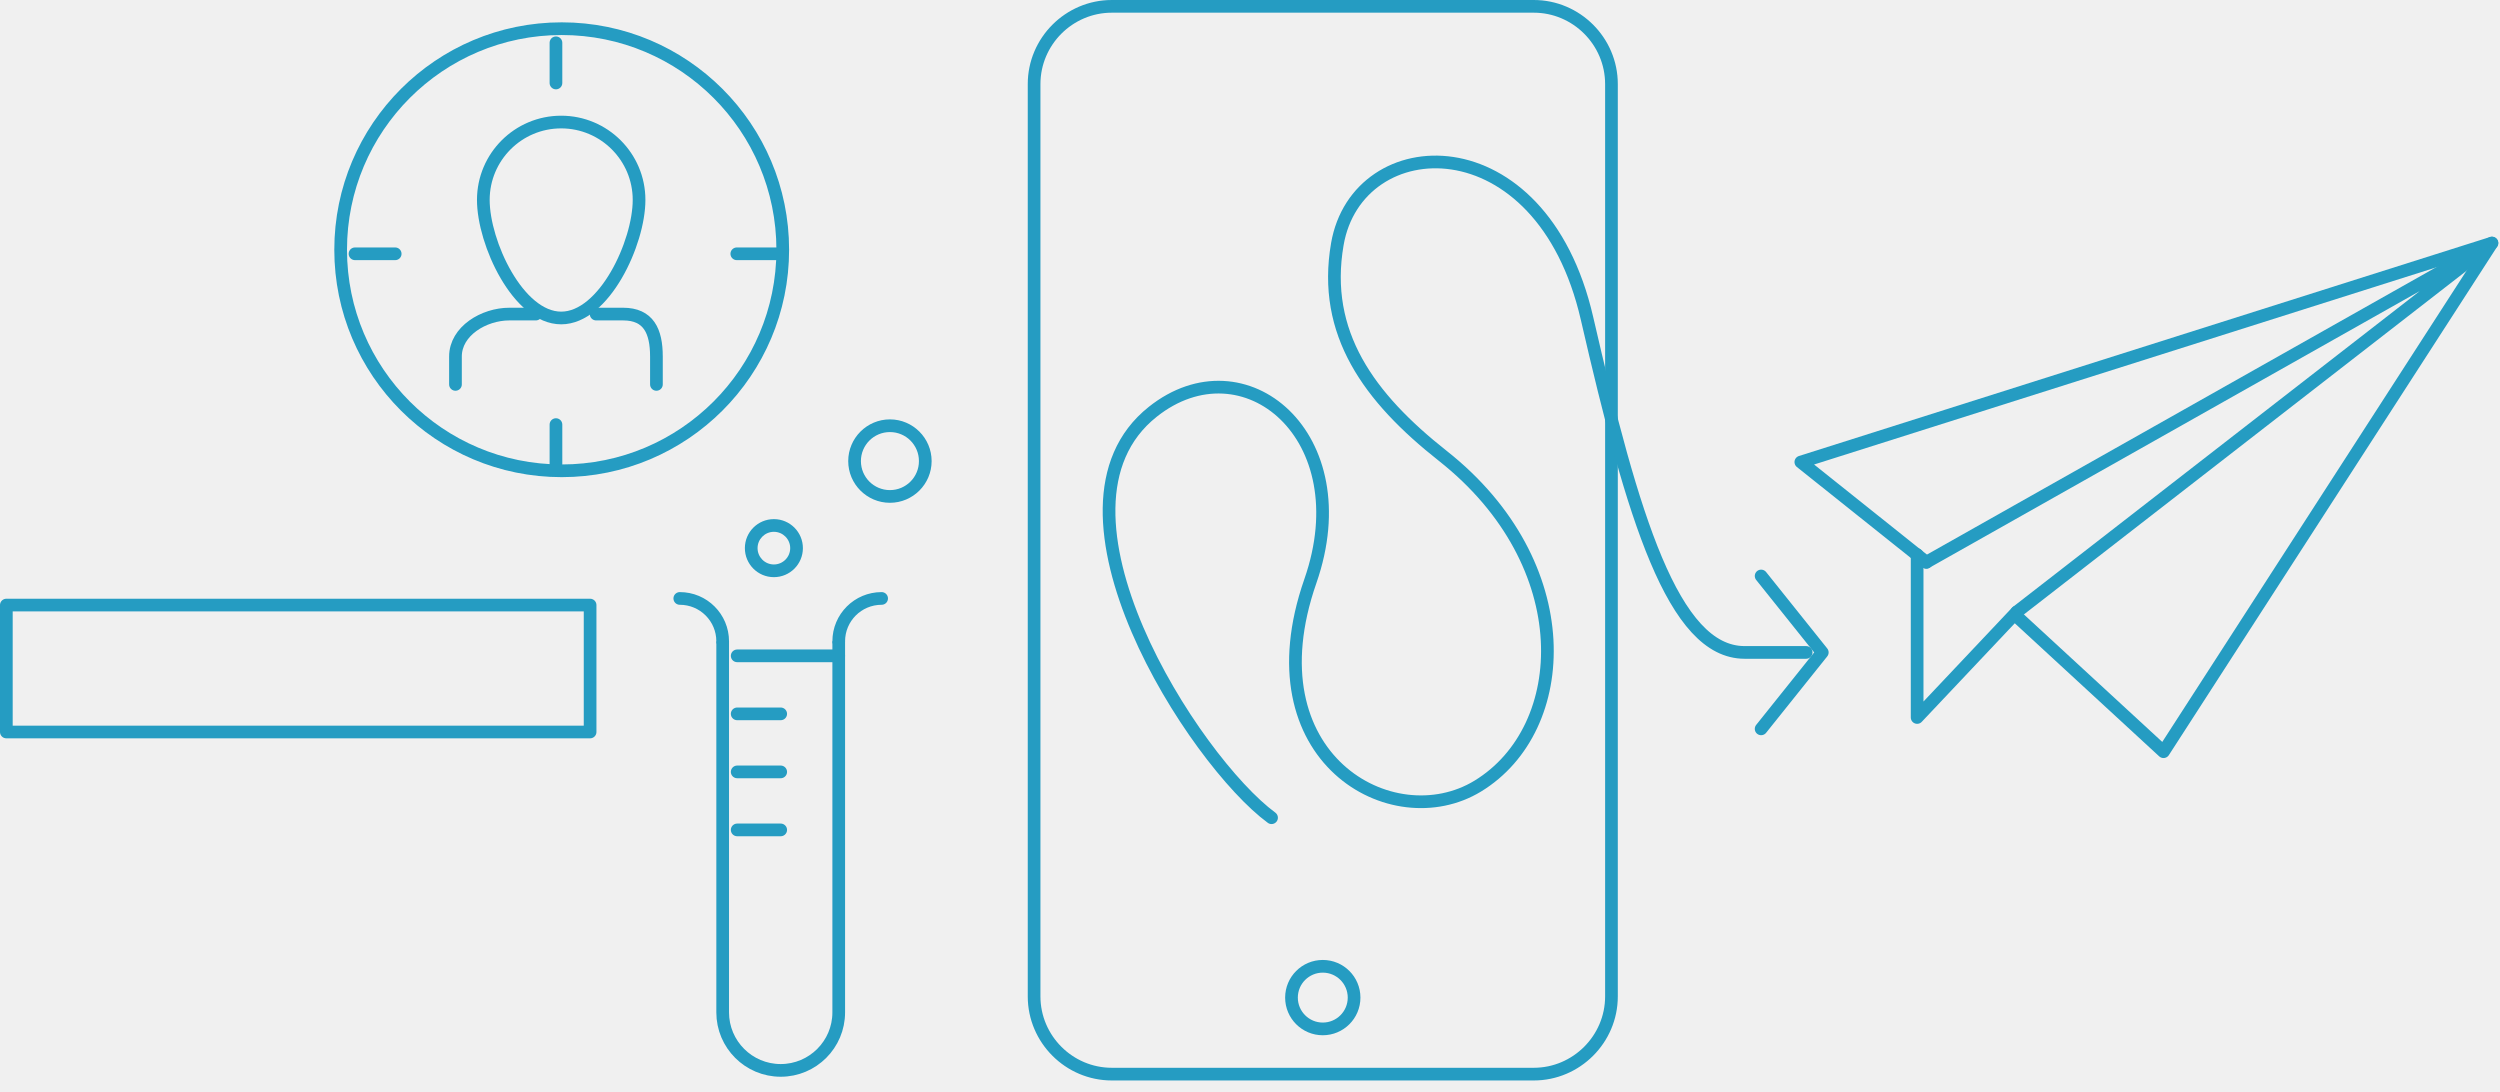
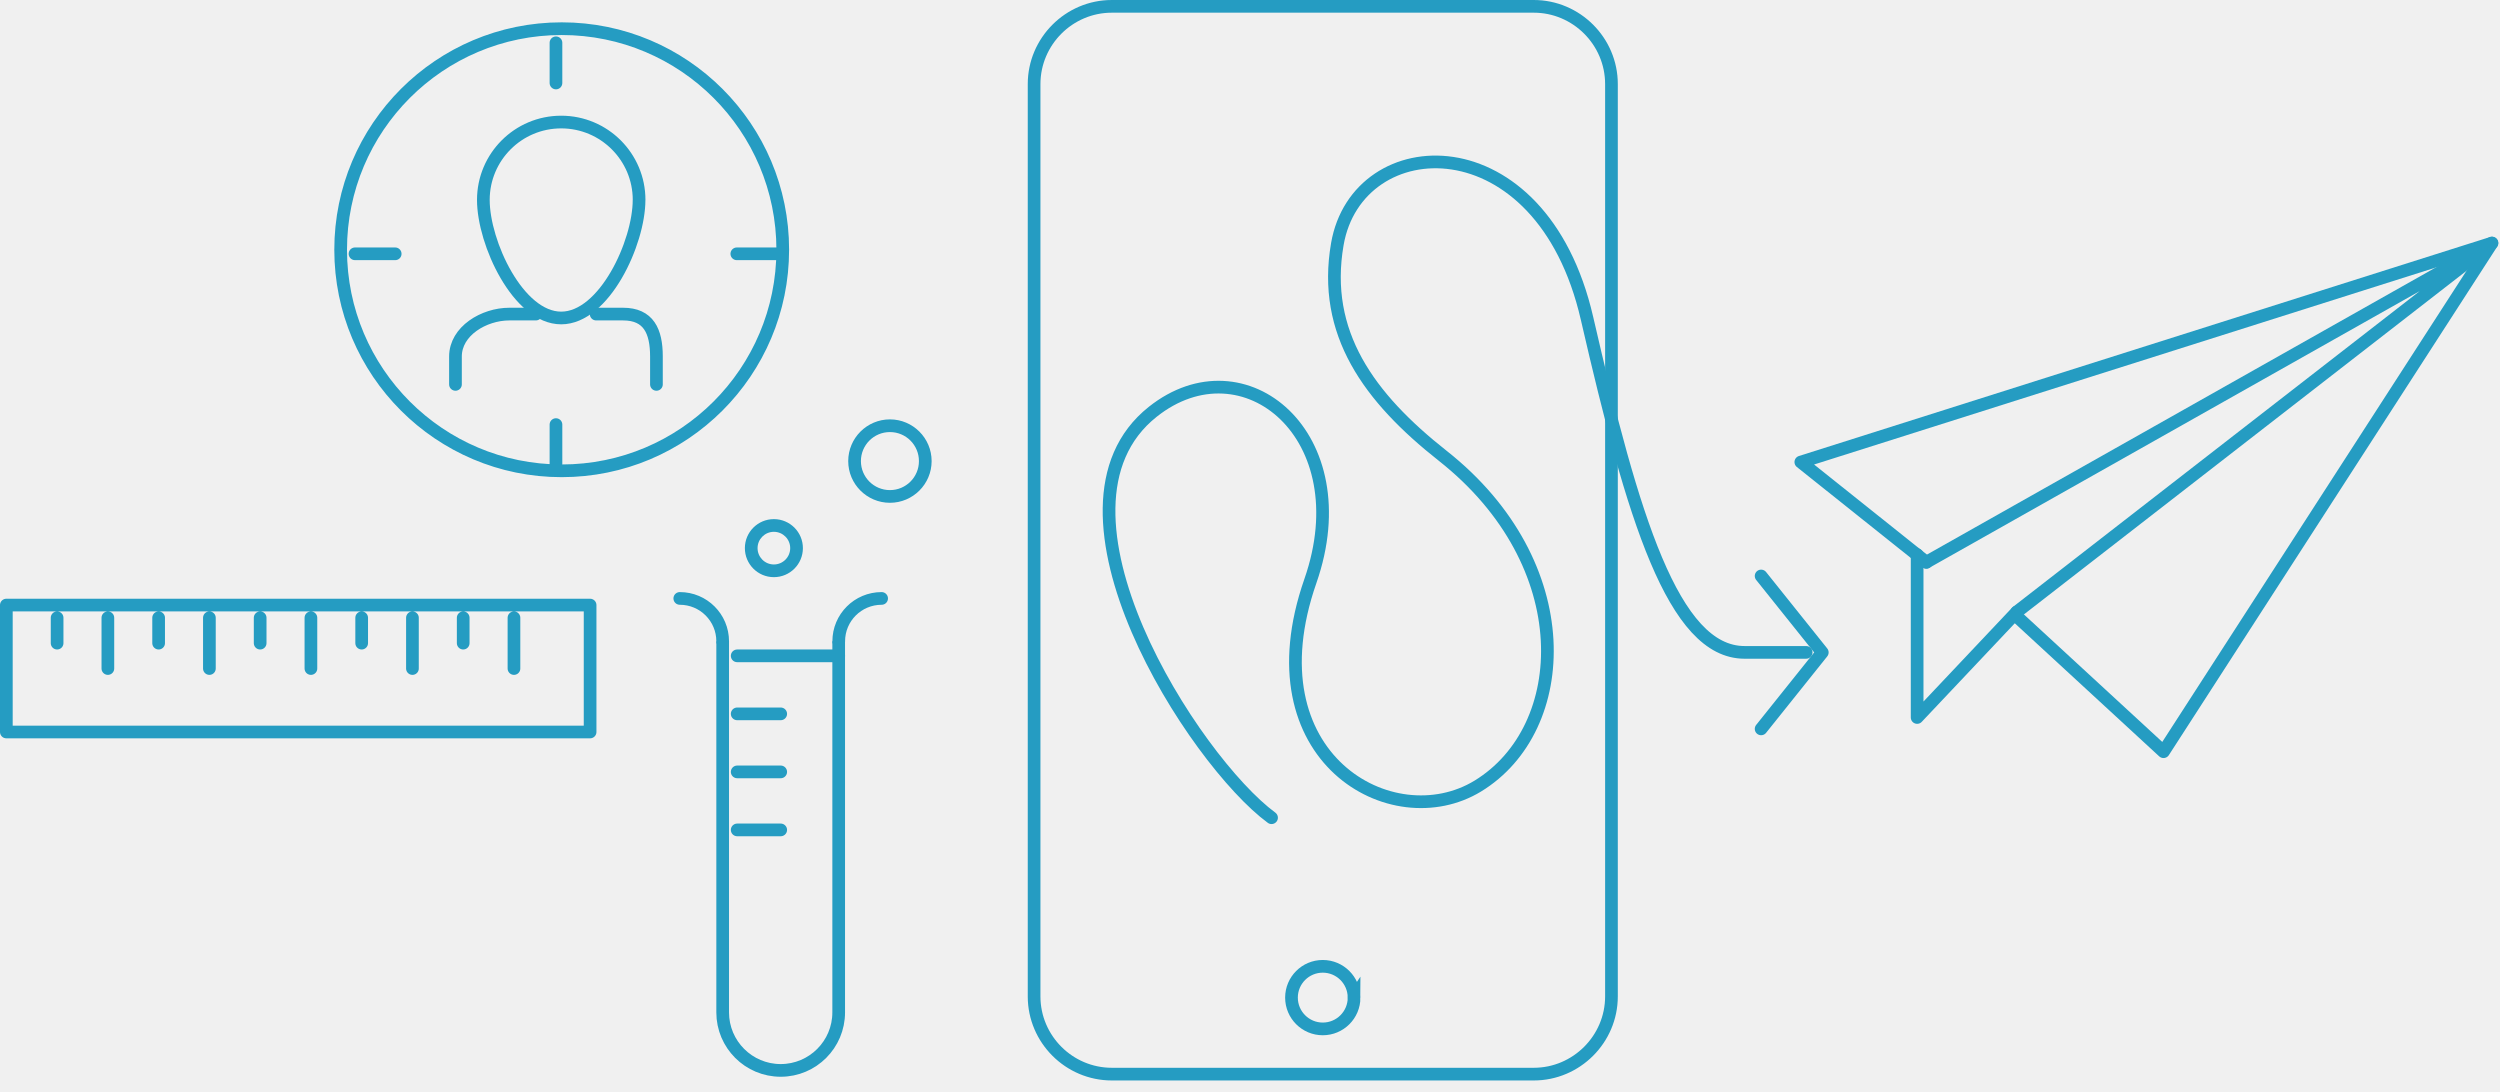
- <svg xmlns="http://www.w3.org/2000/svg" xmlns:xlink="http://www.w3.org/1999/xlink" width="197px" height="86px" viewBox="0 0 197 86" version="1.1">
+ <svg xmlns="http://www.w3.org/2000/svg" xmlns:xlink="http://www.w3.org/1999/xlink" width="197" height="86" viewBox="0 0 197 86">
  <defs>
-     <polygon id="path-1" points="0 85.141 196.864 85.141 196.864 -0 0 -0" />
+     <path id="a" d="M0 85.14h196.864V0H0z" />
  </defs>
-   <g id="Page-1" stroke="none" stroke-width="1" fill="none" fill-rule="evenodd">
-     <g id="aetm-web-home" transform="translate(-753, -2018)">
-       <g id="Page-1" transform="translate(753, 2018)">
-         <path d="M126.983,54.056 L126.983,78.516 C126.983,81.884 124.227,84.641 120.858,84.641 L87.612,84.641 C84.243,84.641 81.487,81.884 81.487,78.516 L81.487,6.625 C81.487,3.256 84.243,0.5 87.612,0.5 L120.858,0.5 C124.227,0.5 126.983,3.256 126.983,6.625 L126.983,26.672 L126.983,54.056 Z" id="Stroke-1" stroke="#259CC2" />
-         <path d="M106.702,78.611 C106.702,79.973 105.598,81.078 104.235,81.078 C102.873,81.078 101.769,79.973 101.769,78.611 C101.769,77.249 102.873,76.144 104.235,76.144 C105.598,76.144 106.702,77.249 106.702,78.611 Z" id="Stroke-3" stroke="#259CC2" />
-         <path d="M61.681,19.68 C61.681,29.301 53.883,37.099 44.261,37.099 C34.642,37.099 26.843,29.301 26.843,19.68 C26.843,10.058 34.642,2.26 44.261,2.26 C53.883,2.26 61.681,10.058 61.681,19.68 Z" id="Stroke-5" stroke="#259CC2" stroke-linecap="round" stroke-linejoin="round" />
-         <path d="M43.809,3.373 L43.809,6.54" id="Stroke-7" stroke="#259CC2" stroke-linecap="round" stroke-linejoin="round" />
-         <path d="M43.809,33.458 L43.809,36.625" id="Stroke-9" stroke="#259CC2" stroke-linecap="round" stroke-linejoin="round" />
-         <path d="M27.974,19.999 L31.141,19.999" id="Stroke-11" stroke="#259CC2" stroke-linecap="round" stroke-linejoin="round" />
-         <path d="M58.06,19.999 L61.227,19.999" id="Stroke-13" stroke="#259CC2" stroke-linecap="round" stroke-linejoin="round" />
-         <path d="M50.358,15.754 C50.358,19.142 47.611,25.057 44.221,25.057 C40.833,25.057 38.086,19.142 38.086,15.754 C38.086,12.365 40.833,9.617 44.221,9.617 C47.611,9.617 50.358,12.365 50.358,15.754 Z" id="Stroke-15" stroke="#259CC2" stroke-linecap="round" stroke-linejoin="round" />
-         <path d="M42.225,24.749 L40.137,24.749 C38.133,24.749 35.891,26.087 35.891,28.091 L35.891,30.291" id="Stroke-17" stroke="#259CC2" stroke-linecap="round" stroke-linejoin="round" />
-         <path d="M46.976,24.749 L49.098,24.749 C51.102,24.749 51.726,26.087 51.726,28.091 L51.726,30.291" id="Stroke-19" stroke="#259CC2" stroke-linecap="round" stroke-linejoin="round" />
-         <path d="M56.947,50.536 L56.947,79.775 C56.947,82.3 58.994,84.347 61.519,84.347 C64.045,84.347 66.092,82.3 66.092,79.775 L66.092,50.536" id="Stroke-21" stroke="#259CC2" />
-         <path d="M56.947,50.536 C56.947,48.667 55.433,47.157 53.567,47.157" id="Stroke-23" stroke="#259CC2" stroke-linecap="round" />
-         <path d="M66.092,50.536 C66.092,48.667 67.606,47.157 69.472,47.157" id="Stroke-25" stroke="#259CC2" stroke-linecap="round" />
-         <path d="M58.09,51.68 L66.092,51.68" id="Stroke-27" stroke="#259CC2" stroke-linecap="round" />
-         <path d="M58.09,56.252 L61.519,56.252" id="Stroke-29" stroke="#259CC2" stroke-linecap="round" />
-         <path d="M58.09,60.825 L61.519,60.825" id="Stroke-31" stroke="#259CC2" stroke-linecap="round" />
-         <path d="M58.09,65.397 L61.519,65.397" id="Stroke-33" stroke="#259CC2" stroke-linecap="round" />
-         <path d="M70.126,33.047 C68.314,33.047 66.84,34.523 66.84,36.334 C66.84,38.147 68.314,39.62 70.126,39.62 C71.938,39.62 73.412,38.147 73.412,36.334 C73.412,34.523 71.938,33.047 70.126,33.047 M70.126,34.047 C71.39,34.047 72.412,35.069 72.412,36.334 C72.412,37.599 71.39,38.62 70.126,38.62 C68.862,38.62 67.84,37.599 67.84,36.334 C67.84,35.069 68.862,34.047 70.126,34.047" id="Fill-35" fill="#259CC2" />
-         <path d="M60.982,40.907 C59.718,40.907 58.696,41.929 58.696,43.193 C58.696,44.457 59.718,45.48 60.982,45.48 C62.246,45.48 63.268,44.457 63.268,43.193 C63.268,41.929 62.246,40.907 60.982,40.907 M60.982,41.907 C61.691,41.907 62.268,42.484 62.268,43.193 C62.268,43.903 61.691,44.48 60.982,44.48 C60.273,44.48 59.696,43.903 59.696,43.193 C59.696,42.484 60.273,41.907 60.982,41.907" id="Fill-37" fill="#259CC2" />
-         <polyline id="Stroke-39" stroke="#259CC2" stroke-linecap="round" stroke-linejoin="round" points="158.979 48.632 170.485 59.234 196.364 19.153 141.906 36.41 151.802 44.31" />
-         <polyline id="Stroke-41" stroke="#259CC2" stroke-linecap="round" stroke-linejoin="round" points="151.07 43.705 151.07 56.538 158.918 48.223" />
-         <polyline id="Stroke-43" stroke="#259CC2" stroke-linecap="round" stroke-linejoin="round" points="151.79 44.305 196.364 19.153 158.919 48.223" />
-         <polyline id="Stroke-45" stroke="#259CC2" stroke-linecap="round" stroke-linejoin="round" points="138.777 45.387 143.596 51.411 138.777 57.434" />
-         <path d="M100.198,64.436 C94.118,59.971 81.234,40.078 90.839,32.449 C98.024,26.74 107.247,34.348 103.256,45.794 C98.406,59.701 109.708,66.058 116.452,61.943 C123.886,57.406 124.5,44.453 113.688,35.92 C107.871,31.329 104.17,26.255 105.382,19.24 C106.958,10.105 121.453,9.425 125.056,25.087 C128.659,40.75 131.855,51.411 137.476,51.411 L142.326,51.411" id="Stroke-47" stroke="#259CC2" stroke-linecap="round" stroke-linejoin="round" />
-         <mask id="mask-2" fill="white">
-           <use xlink:href="#path-1" />
-         </mask>
-         <g id="Clip-50" />
-         <polygon id="Stroke-49" stroke="#259CC2" stroke-linecap="round" stroke-linejoin="round" mask="url(#mask-2)" points="0.5 57.68 46.5 57.68 46.5 47.68 0.5 47.68" />
-         <path d="M40.5,52.68 L40.5,48.68" id="Stroke-51" stroke="#259CC2" stroke-linecap="round" stroke-linejoin="round" mask="url(#mask-2)" />
-         <path d="M36.5,50.68 L36.5,48.68" id="Stroke-52" stroke="#259CC2" stroke-linecap="round" stroke-linejoin="round" mask="url(#mask-2)" />
-         <path d="M32.5,52.68 L32.5,48.68" id="Stroke-53" stroke="#259CC2" stroke-linecap="round" stroke-linejoin="round" mask="url(#mask-2)" />
-         <path d="M28.5,50.68 L28.5,48.68" id="Stroke-54" stroke="#259CC2" stroke-linecap="round" stroke-linejoin="round" mask="url(#mask-2)" />
-         <path d="M24.5,52.68 L24.5,48.68" id="Stroke-55" stroke="#259CC2" stroke-linecap="round" stroke-linejoin="round" mask="url(#mask-2)" />
-         <path d="M20.5,50.68 L20.5,48.68" id="Stroke-56" stroke="#259CC2" stroke-linecap="round" stroke-linejoin="round" mask="url(#mask-2)" />
-         <path d="M16.5,52.68 L16.5,48.68" id="Stroke-57" stroke="#259CC2" stroke-linecap="round" stroke-linejoin="round" mask="url(#mask-2)" />
-         <path d="M12.5,50.68 L12.5,48.68" id="Stroke-58" stroke="#259CC2" stroke-linecap="round" stroke-linejoin="round" mask="url(#mask-2)" />
-         <path d="M8.5,52.68 L8.5,48.68" id="Stroke-59" stroke="#259CC2" stroke-linecap="round" stroke-linejoin="round" mask="url(#mask-2)" />
-         <path d="M4.5,50.68 L4.5,48.68" id="Stroke-60" stroke="#259CC2" stroke-linecap="round" stroke-linejoin="round" mask="url(#mask-2)" />
-       </g>
-     </g>
+   <g fill="none" fill-rule="evenodd">
+     <path d="M126.983 54.056v24.46c0 3.368-2.756 6.125-6.125 6.125H87.612c-3.37 0-6.125-2.755-6.125-6.123V6.627c0-3.37 2.756-6.127 6.125-6.127h33.246c3.37 0 6.125 2.756 6.125 6.125v47.43z" stroke="#259CC2" />
+     <path d="M106.702 78.61c0 1.363-1.104 2.468-2.467 2.468-1.362 0-2.466-1.105-2.466-2.467 0-1.36 1.102-2.465 2.464-2.465 1.363 0 2.467 1.105 2.467 2.467z" stroke="#259CC2" />
+     <path d="M61.68 19.68c0 9.62-7.797 17.42-17.42 17.42-9.618 0-17.417-7.8-17.417-17.42 0-9.622 7.8-17.42 17.418-17.42 9.624 0 17.42 7.798 17.42 17.42zM43.81 3.373V6.54m0 26.918v3.167M27.974 20h3.167m26.92 0h3.167" stroke="#259CC2" stroke-linecap="round" stroke-linejoin="round" />
+     <path d="M50.358 15.754c0 3.388-2.747 9.303-6.137 9.303-3.386 0-6.133-5.915-6.133-9.303 0-3.39 2.747-6.137 6.135-6.137 3.39 0 6.138 2.748 6.138 6.137z" stroke="#259CC2" stroke-linecap="round" stroke-linejoin="round" />
+     <path d="M42.225 24.75h-2.088c-2.004 0-4.246 1.337-4.246 3.34v2.2m11.086-5.54h2.122c2.004 0 2.628 1.337 2.628 3.34v2.2" stroke="#259CC2" stroke-linecap="round" stroke-linejoin="round" />
+     <path d="M56.947 50.536v29.24c0 2.525 2.047 4.572 4.572 4.572s4.57-2.047 4.57-4.573v-29.24" stroke="#259CC2" />
+     <path d="M56.947 50.536c0-1.87-1.514-3.38-3.38-3.38m12.525 3.38c0-1.87 1.514-3.38 3.38-3.38M58.09 51.68h8.002m-8.002 4.572h3.43m-3.43 4.573h3.43m-3.43 4.572h3.43" stroke="#259CC2" stroke-linecap="round" />
+     <path d="M70.126 33.047c-1.812 0-3.286 1.476-3.286 3.288 0 1.812 1.474 3.285 3.286 3.285s3.286-1.473 3.286-3.285c0-1.813-1.474-3.288-3.286-3.288m0 1c1.264 0 2.286 1.023 2.286 2.288 0 1.264-1.022 2.285-2.286 2.285s-2.286-1.02-2.286-2.285c0-1.266 1.022-2.288 2.286-2.288m-9.144 6.86c-1.264 0-2.286 1.022-2.286 2.286s1.022 2.287 2.286 2.287 2.286-1.023 2.286-2.287-1.022-2.286-2.286-2.286m0 1c.71 0 1.286.577 1.286 1.286 0 .71-.577 1.287-1.286 1.287-.71 0-1.286-.577-1.286-1.287s.577-1.286 1.286-1.286" fill="#259CC2" />
+     <path stroke="#259CC2" stroke-linecap="round" stroke-linejoin="round" d="M158.98 48.632l11.505 10.602 25.88-40.08-54.46 17.256 9.897 7.9" />
+     <path stroke="#259CC2" stroke-linecap="round" stroke-linejoin="round" d="M151.07 43.705v12.833l7.85-8.315" />
+     <path stroke="#259CC2" stroke-linecap="round" stroke-linejoin="round" d="M151.79 44.305l44.574-25.152-37.445 29.07m-20.143-2.836l4.82 6.024-4.82 6.025" />
+     <path d="M100.198 64.436c-6.08-4.465-18.964-24.358-9.36-31.987 7.186-5.71 16.41 1.897 12.418 13.343-4.85 13.907 6.452 20.264 13.196 16.15 7.434-4.538 8.048-17.49-2.764-26.024-5.817-4.59-9.518-9.666-8.306-16.68 1.576-9.136 16.07-9.816 19.674 5.846 3.603 15.663 6.8 26.324 12.42 26.324h4.85" stroke="#259CC2" stroke-linecap="round" stroke-linejoin="round" />
+     <mask id="b" fill="#fff">
+       <use xlink:href="#a" />
+     </mask>
+     <path stroke="#259CC2" stroke-linecap="round" stroke-linejoin="round" mask="url(#b)" d="M.5 57.68h46v-10H.5zm40-5v-4m-4 2v-2m-4 4v-4m-4 2v-2m-4 4v-4m-4 2v-2m-4 4v-4m-4 2v-2m-4 4v-4m-4 2v-2" />
  </g>
</svg>
